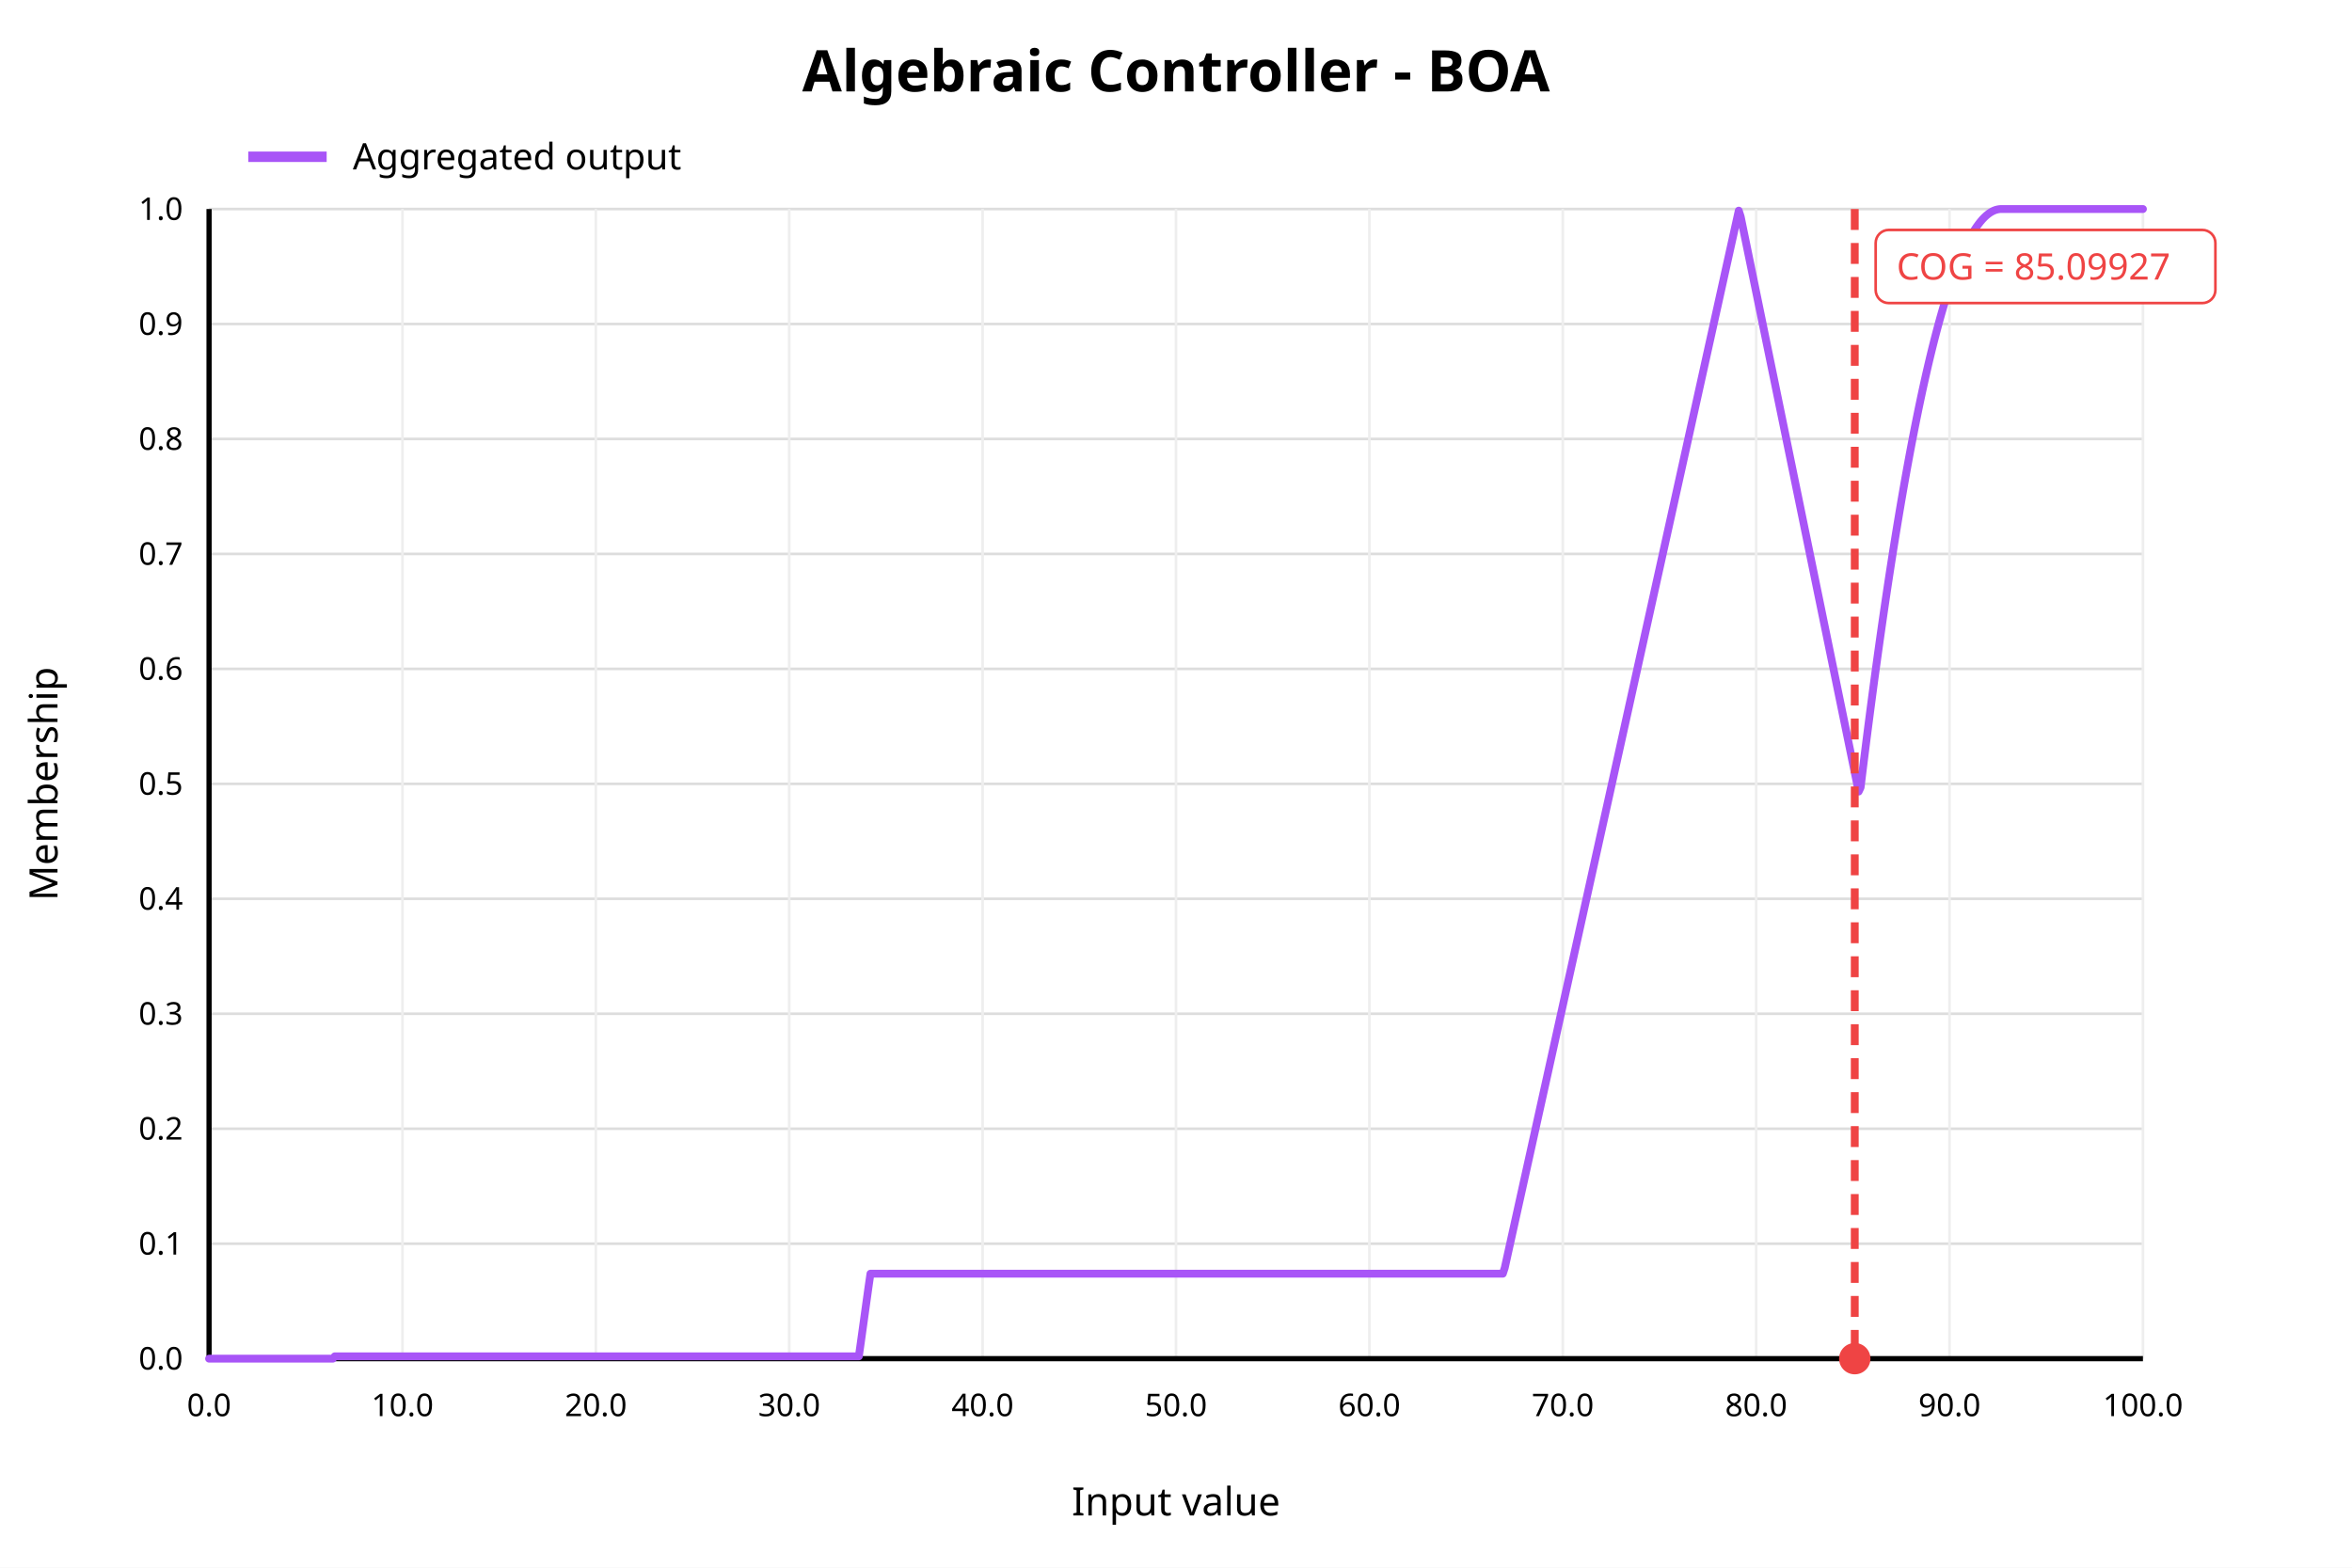
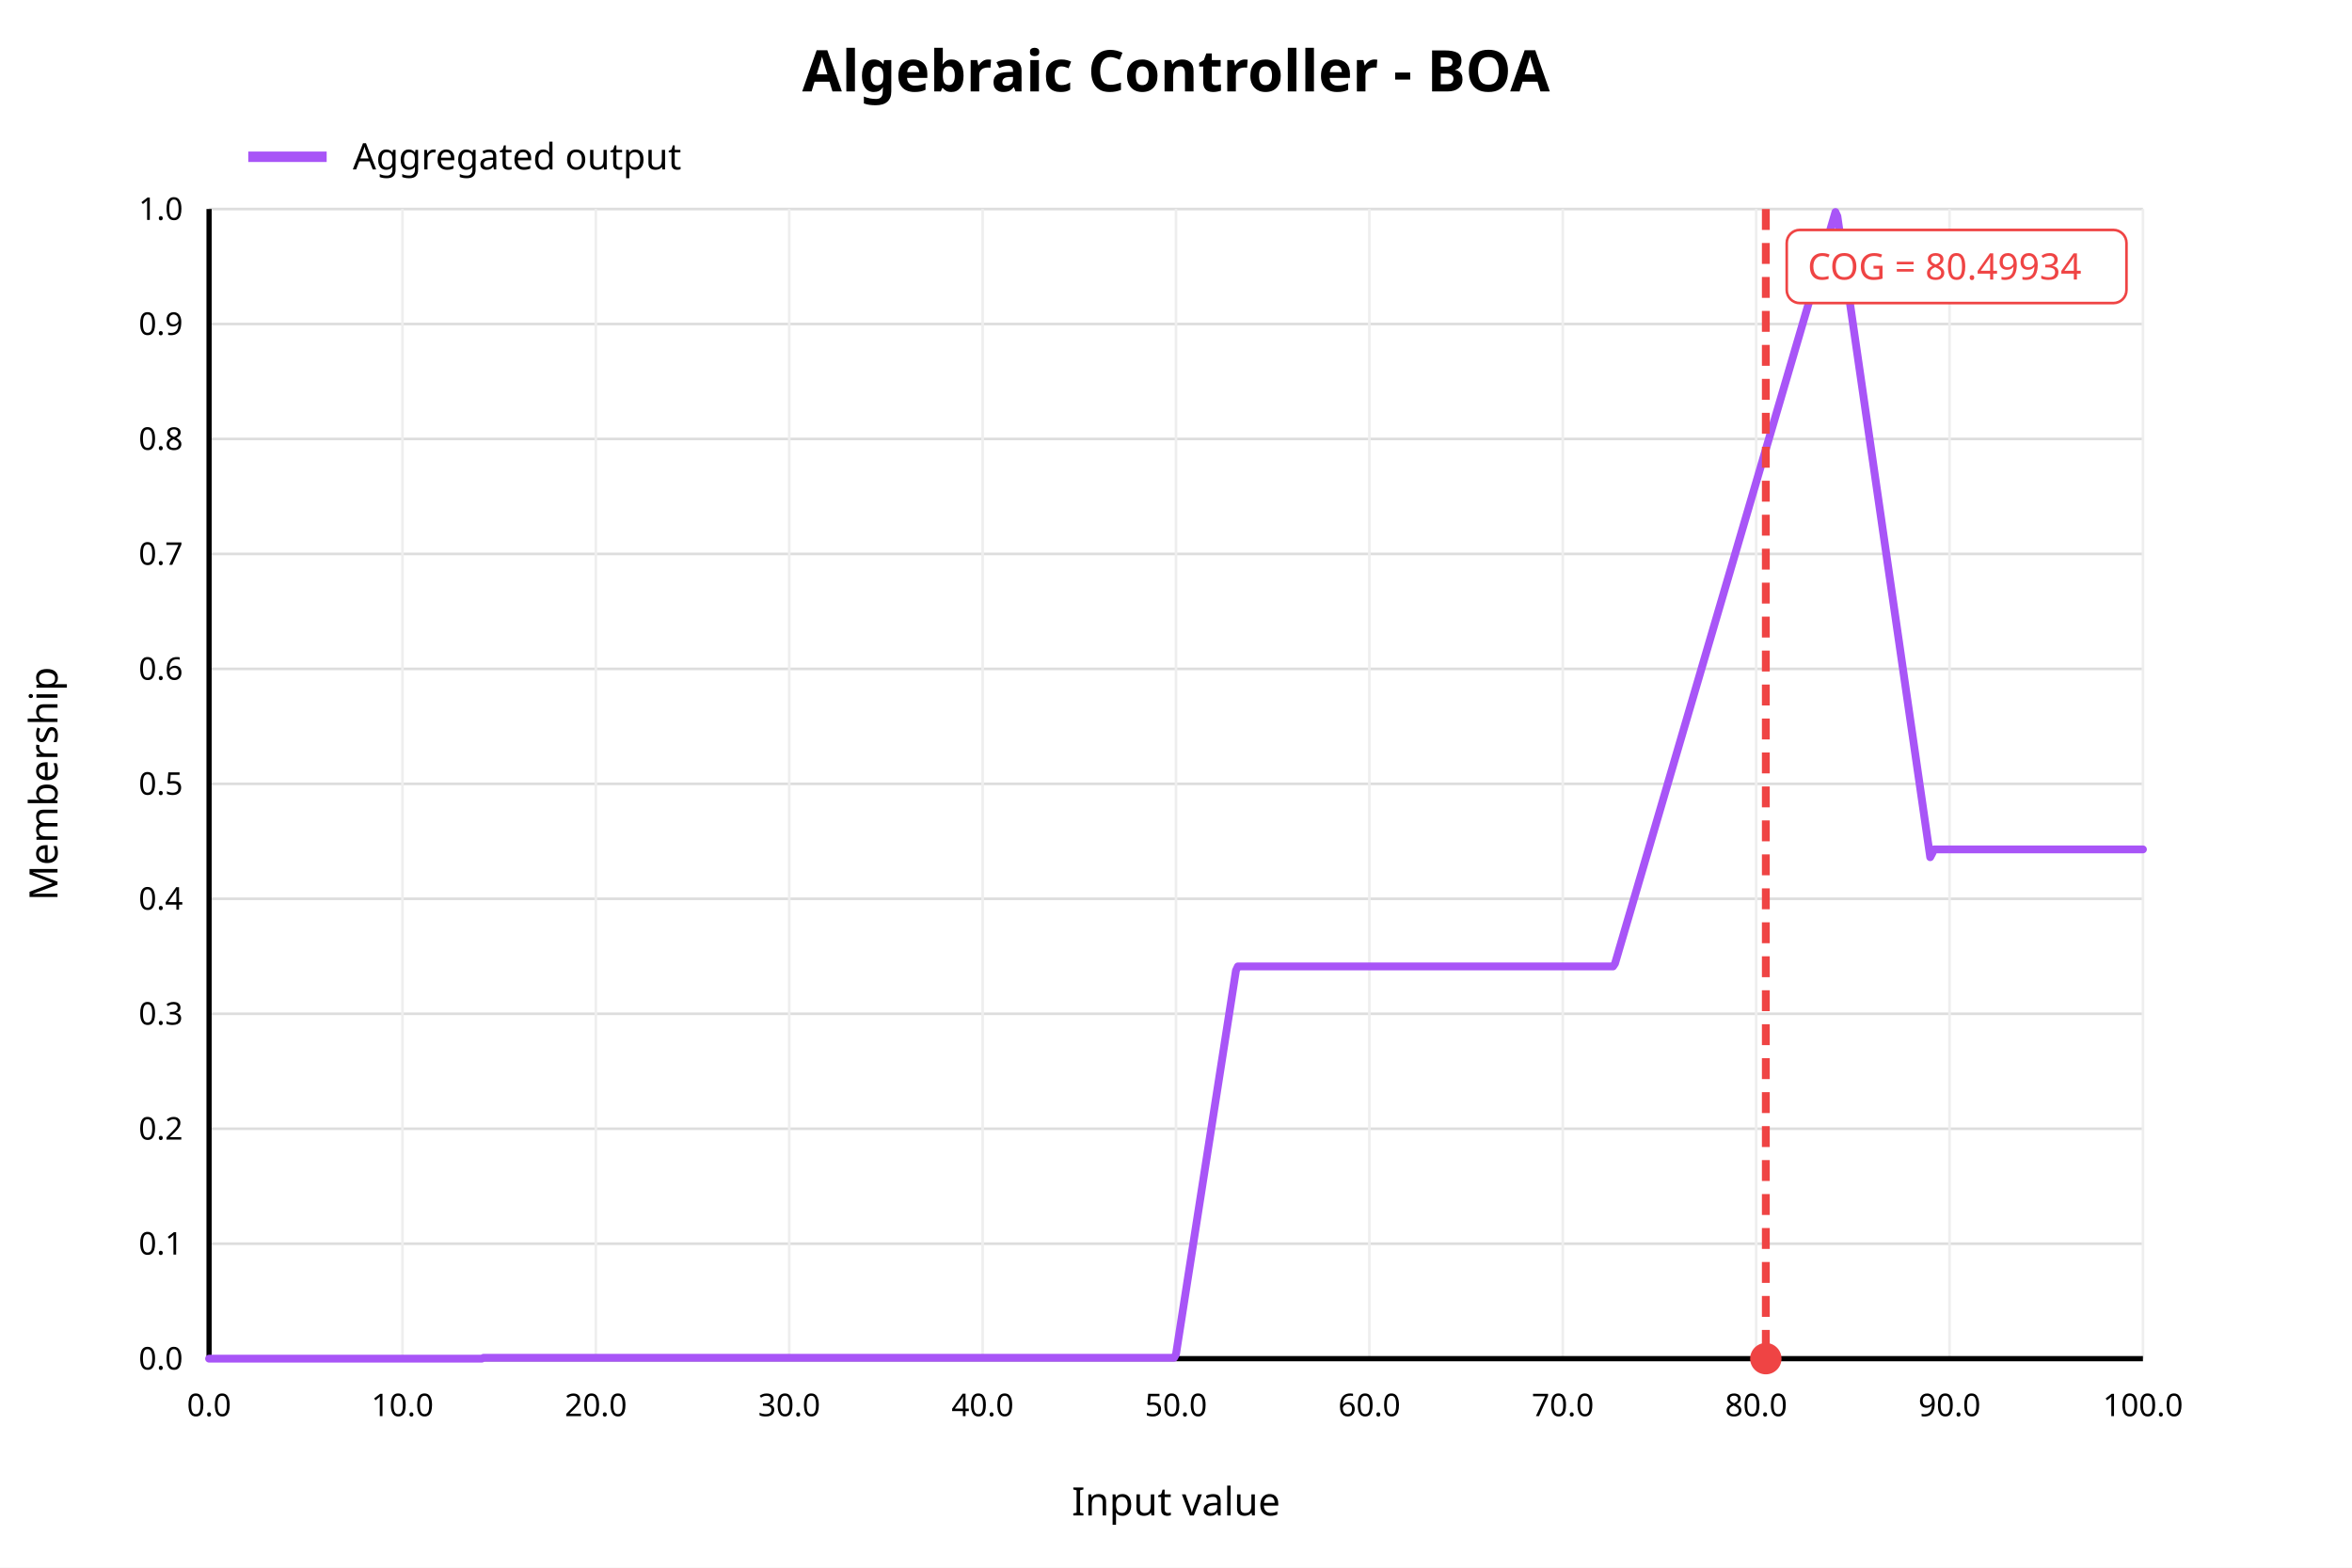
<svg xmlns="http://www.w3.org/2000/svg" width="900" height="600" viewBox="0 0 900 600">
  <rect x="0" y="0" width="900" height="600" fill="white" />
  <text x="450" y="35" text-anchor="middle" font-family="sans-serif" font-size="22" font-weight="bold" fill="black">Algebraic Controller - BOA</text>
  <line x1="80" y1="520.00" x2="820" y2="520.00" stroke="#dddddd" stroke-width="1" />
  <text x="70" y="520.00" text-anchor="end" dominant-baseline="middle" font-family="sans-serif" font-size="12" fill="black">0.0</text>
  <line x1="80" y1="476.00" x2="820" y2="476.00" stroke="#dddddd" stroke-width="1" />
  <text x="70" y="476.00" text-anchor="end" dominant-baseline="middle" font-family="sans-serif" font-size="12" fill="black">0.1</text>
  <line x1="80" y1="432.00" x2="820" y2="432.00" stroke="#dddddd" stroke-width="1" />
  <text x="70" y="432.00" text-anchor="end" dominant-baseline="middle" font-family="sans-serif" font-size="12" fill="black">0.2</text>
  <line x1="80" y1="388.00" x2="820" y2="388.00" stroke="#dddddd" stroke-width="1" />
  <text x="70" y="388.00" text-anchor="end" dominant-baseline="middle" font-family="sans-serif" font-size="12" fill="black">0.3</text>
  <line x1="80" y1="344.00" x2="820" y2="344.00" stroke="#dddddd" stroke-width="1" />
  <text x="70" y="344.00" text-anchor="end" dominant-baseline="middle" font-family="sans-serif" font-size="12" fill="black">0.4</text>
  <line x1="80" y1="300.00" x2="820" y2="300.00" stroke="#dddddd" stroke-width="1" />
  <text x="70" y="300.00" text-anchor="end" dominant-baseline="middle" font-family="sans-serif" font-size="12" fill="black">0.5</text>
  <line x1="80" y1="256.00" x2="820" y2="256.00" stroke="#dddddd" stroke-width="1" />
  <text x="70" y="256.00" text-anchor="end" dominant-baseline="middle" font-family="sans-serif" font-size="12" fill="black">0.6</text>
  <line x1="80" y1="212.00" x2="820" y2="212.00" stroke="#dddddd" stroke-width="1" />
  <text x="70" y="212.00" text-anchor="end" dominant-baseline="middle" font-family="sans-serif" font-size="12" fill="black">0.7</text>
  <line x1="80" y1="168.00" x2="820" y2="168.00" stroke="#dddddd" stroke-width="1" />
  <text x="70" y="168.00" text-anchor="end" dominant-baseline="middle" font-family="sans-serif" font-size="12" fill="black">0.8</text>
  <line x1="80" y1="124.00" x2="820" y2="124.00" stroke="#dddddd" stroke-width="1" />
  <text x="70" y="124.00" text-anchor="end" dominant-baseline="middle" font-family="sans-serif" font-size="12" fill="black">0.9</text>
  <line x1="80" y1="80.00" x2="820" y2="80.00" stroke="#dddddd" stroke-width="1" />
  <text x="70" y="80.00" text-anchor="end" dominant-baseline="middle" font-family="sans-serif" font-size="12" fill="black">1.0</text>
  <line x1="80.00" y1="80" x2="80.00" y2="520" stroke="#eeeeee" stroke-width="1" />
  <text x="80.00" y="542" text-anchor="middle" font-family="sans-serif" font-size="12" fill="black">0.0</text>
  <line x1="154.00" y1="80" x2="154.00" y2="520" stroke="#eeeeee" stroke-width="1" />
  <text x="154.00" y="542" text-anchor="middle" font-family="sans-serif" font-size="12" fill="black">10.0</text>
  <line x1="228.00" y1="80" x2="228.00" y2="520" stroke="#eeeeee" stroke-width="1" />
  <text x="228.00" y="542" text-anchor="middle" font-family="sans-serif" font-size="12" fill="black">20.0</text>
  <line x1="302.00" y1="80" x2="302.00" y2="520" stroke="#eeeeee" stroke-width="1" />
  <text x="302.00" y="542" text-anchor="middle" font-family="sans-serif" font-size="12" fill="black">30.0</text>
  <line x1="376.00" y1="80" x2="376.00" y2="520" stroke="#eeeeee" stroke-width="1" />
  <text x="376.00" y="542" text-anchor="middle" font-family="sans-serif" font-size="12" fill="black">40.0</text>
  <line x1="450.00" y1="80" x2="450.00" y2="520" stroke="#eeeeee" stroke-width="1" />
  <text x="450.00" y="542" text-anchor="middle" font-family="sans-serif" font-size="12" fill="black">50.0</text>
  <line x1="524.00" y1="80" x2="524.00" y2="520" stroke="#eeeeee" stroke-width="1" />
  <text x="524.00" y="542" text-anchor="middle" font-family="sans-serif" font-size="12" fill="black">60.0</text>
  <line x1="598.00" y1="80" x2="598.00" y2="520" stroke="#eeeeee" stroke-width="1" />
  <text x="598.00" y="542" text-anchor="middle" font-family="sans-serif" font-size="12" fill="black">70.0</text>
  <line x1="672.00" y1="80" x2="672.00" y2="520" stroke="#eeeeee" stroke-width="1" />
  <text x="672.00" y="542" text-anchor="middle" font-family="sans-serif" font-size="12" fill="black">80.0</text>
  <line x1="746.00" y1="80" x2="746.00" y2="520" stroke="#eeeeee" stroke-width="1" />
  <text x="746.00" y="542" text-anchor="middle" font-family="sans-serif" font-size="12" fill="black">90.0</text>
  <line x1="820.00" y1="80" x2="820.00" y2="520" stroke="#eeeeee" stroke-width="1" />
  <text x="820.00" y="542" text-anchor="middle" font-family="sans-serif" font-size="12" fill="black">100.0</text>
  <line x1="80" y1="520" x2="820" y2="520" stroke="black" stroke-width="2" />
  <line x1="80" y1="80" x2="80" y2="520" stroke="black" stroke-width="2" />
  <text x="450" y="580" text-anchor="middle" font-family="sans-serif" font-size="15" fill="black">Input value</text>
  <text x="22" y="300" text-anchor="middle" font-family="sans-serif" font-size="15" fill="black" transform="rotate(-90 22 300)">Membership</text>
-   <polyline fill="none" stroke="#a855f7" stroke-width="3" stroke-linejoin="round" stroke-linecap="round" points="80.00,520.00 80.74,520.00 81.48,520.00 82.22,520.00 82.96,520.00 83.70,520.00 84.44,520.00 85.18,520.00 85.92,520.00 86.66,520.00 87.40,520.00 88.14,520.00 88.88,520.00 89.62,520.00 90.36,520.00 91.10,520.00 91.84,520.00 92.58,520.00 93.32,520.00 94.06,520.00 94.80,520.00 95.54,520.00 96.28,520.00 97.02,520.00 97.76,520.00 98.50,520.00 99.24,520.00 99.98,520.00 100.72,520.00 101.46,520.00 102.20,520.00 102.94,520.00 103.68,520.00 104.42,520.00 105.16,520.00 105.90,520.00 106.64,520.00 107.38,520.00 108.12,520.00 108.86,520.00 109.60,520.00 110.34,520.00 111.08,520.00 111.82,520.00 112.56,520.00 113.30,520.00 114.04,520.00 114.78,520.00 115.52,520.00 116.26,520.00 117.00,520.00 117.74,520.00 118.48,520.00 119.22,520.00 119.96,520.00 120.70,520.00 121.44,520.00 122.18,520.00 122.92,520.00 123.66,520.00 124.40,520.00 125.14,520.00 125.88,520.00 126.62,520.00 127.36,520.00 128.10,519.11 128.84,519.11 129.58,519.11 130.32,519.11 131.06,519.11 131.80,519.11 132.54,519.11 133.28,519.11 134.02,519.11 134.76,519.11 135.50,519.11 136.24,519.11 136.98,519.11 137.72,519.11 138.46,519.11 139.20,519.11 139.94,519.11 140.68,519.11 141.42,519.11 142.16,519.11 142.90,519.11 143.64,519.11 144.38,519.11 145.12,519.11 145.86,519.11 146.60,519.11 147.34,519.11 148.08,519.11 148.82,519.11 149.56,519.11 150.30,519.11 151.04,519.11 151.78,519.11 152.52,519.11 153.26,519.11 154.00,519.11 154.74,519.11 155.48,519.11 156.22,519.11 156.96,519.11 157.70,519.11 158.44,519.11 159.18,519.11 159.92,519.11 160.66,519.11 161.40,519.11 162.14,519.11 162.88,519.11 163.62,519.11 164.36,519.11 165.10,519.11 165.84,519.11 166.58,519.11 167.32,519.11 168.06,519.11 168.80,519.11 169.54,519.11 170.28,519.11 171.02,519.11 171.76,519.11 172.50,519.11 173.24,519.11 173.98,519.11 174.72,519.11 175.46,519.11 176.20,519.11 176.94,519.11 177.68,519.11 178.42,519.11 179.16,519.11 179.90,519.11 180.64,519.11 181.38,519.11 182.12,519.11 182.86,519.11 183.60,519.11 184.34,519.11 185.08,519.11 185.82,519.11 186.56,519.11 187.30,519.11 188.04,519.11 188.78,519.11 189.52,519.11 190.26,519.11 191.00,519.11 191.74,519.11 192.48,519.11 193.22,519.11 193.96,519.11 194.70,519.11 195.44,519.11 196.18,519.11 196.92,519.11 197.66,519.11 198.40,519.11 199.14,519.11 199.88,519.11 200.62,519.11 201.36,519.11 202.10,519.11 202.84,519.11 203.58,519.11 204.32,519.11 205.06,519.11 205.80,519.11 206.54,519.11 207.28,519.11 208.02,519.11 208.76,519.11 209.50,519.11 210.24,519.11 210.98,519.11 211.72,519.11 212.46,519.11 213.20,519.11 213.94,519.11 214.68,519.11 215.42,519.11 216.16,519.11 216.90,519.11 217.64,519.11 218.38,519.11 219.12,519.11 219.86,519.11 220.60,519.11 221.34,519.11 222.08,519.11 222.82,519.11 223.56,519.11 224.30,519.11 225.04,519.11 225.78,519.11 226.52,519.11 227.26,519.11 228.00,519.11 228.74,519.11 229.48,519.11 230.22,519.11 230.96,519.11 231.70,519.11 232.44,519.11 233.18,519.11 233.92,519.11 234.66,519.11 235.40,519.11 236.14,519.11 236.88,519.11 237.62,519.11 238.36,519.11 239.10,519.11 239.84,519.11 240.58,519.11 241.32,519.11 242.06,519.11 242.80,519.11 243.54,519.11 244.28,519.11 245.02,519.11 245.76,519.11 246.50,519.11 247.24,519.11 247.98,519.11 248.72,519.11 249.46,519.11 250.20,519.11 250.94,519.11 251.68,519.11 252.42,519.11 253.16,519.11 253.90,519.11 254.64,519.11 255.38,519.11 256.12,519.11 256.86,519.11 257.60,519.11 258.34,519.11 259.08,519.11 259.82,519.11 260.56,519.11 261.30,519.11 262.04,519.11 262.78,519.11 263.52,519.11 264.26,519.11 265.00,519.11 265.74,519.11 266.48,519.11 267.22,519.11 267.96,519.11 268.70,519.11 269.44,519.11 270.18,519.11 270.92,519.11 271.66,519.11 272.40,519.11 273.14,519.11 273.88,519.11 274.62,519.11 275.36,519.11 276.10,519.11 276.84,519.11 277.58,519.11 278.32,519.11 279.06,519.11 279.80,519.11 280.54,519.11 281.28,519.11 282.02,519.11 282.76,519.11 283.50,519.11 284.24,519.11 284.98,519.11 285.72,519.11 286.46,519.11 287.20,519.11 287.94,519.11 288.68,519.11 289.42,519.11 290.16,519.11 290.90,519.11 291.64,519.11 292.38,519.11 293.12,519.11 293.86,519.11 294.60,519.11 295.34,519.11 296.08,519.11 296.82,519.11 297.56,519.11 298.30,519.11 299.04,519.11 299.78,519.11 300.52,519.11 301.26,519.11 302.00,519.11 302.74,519.11 303.48,519.11 304.22,519.11 304.96,519.11 305.70,519.11 306.44,519.11 307.18,519.11 307.92,519.11 308.66,519.11 309.40,519.11 310.14,519.11 310.88,519.11 311.62,519.11 312.36,519.11 313.10,519.11 313.84,519.11 314.58,519.11 315.32,519.11 316.06,519.11 316.80,519.11 317.54,519.11 318.28,519.11 319.02,519.11 319.76,519.11 320.50,519.11 321.24,519.11 321.98,519.11 322.72,519.11 323.46,519.11 324.20,519.11 324.94,519.11 325.68,519.11 326.42,519.11 327.16,519.11 327.90,519.11 328.64,519.11 329.38,513.90 330.12,508.57 330.86,503.24 331.60,497.90 332.34,492.57 333.08,487.48 333.82,487.48 334.56,487.48 335.30,487.48 336.04,487.48 336.78,487.48 337.52,487.48 338.26,487.48 339.00,487.48 339.74,487.48 340.48,487.48 341.22,487.48 341.96,487.48 342.70,487.48 343.44,487.48 344.18,487.48 344.92,487.48 345.66,487.48 346.40,487.48 347.14,487.48 347.88,487.48 348.62,487.48 349.36,487.48 350.10,487.48 350.84,487.48 351.58,487.48 352.32,487.48 353.06,487.48 353.80,487.48 354.54,487.48 355.28,487.48 356.02,487.48 356.76,487.48 357.50,487.48 358.24,487.48 358.98,487.48 359.72,487.48 360.46,487.48 361.20,487.48 361.94,487.48 362.68,487.48 363.42,487.48 364.16,487.48 364.90,487.48 365.64,487.48 366.38,487.48 367.12,487.48 367.86,487.48 368.60,487.48 369.34,487.48 370.08,487.48 370.82,487.48 371.56,487.48 372.30,487.48 373.04,487.48 373.78,487.48 374.52,487.48 375.26,487.48 376.00,487.48 376.74,487.48 377.48,487.48 378.22,487.48 378.96,487.48 379.70,487.48 380.44,487.48 381.18,487.48 381.92,487.48 382.66,487.48 383.40,487.48 384.14,487.48 384.88,487.48 385.62,487.48 386.36,487.48 387.10,487.48 387.84,487.48 388.58,487.48 389.32,487.48 390.06,487.48 390.80,487.48 391.54,487.48 392.28,487.48 393.02,487.48 393.76,487.48 394.50,487.48 395.24,487.48 395.98,487.48 396.72,487.48 397.46,487.48 398.20,487.48 398.94,487.48 399.68,487.48 400.42,487.48 401.16,487.48 401.90,487.48 402.64,487.48 403.38,487.48 404.12,487.48 404.86,487.48 405.60,487.48 406.34,487.48 407.08,487.48 407.82,487.48 408.56,487.48 409.30,487.48 410.04,487.48 410.78,487.48 411.52,487.48 412.26,487.48 413.00,487.48 413.74,487.48 414.48,487.48 415.22,487.48 415.96,487.48 416.70,487.48 417.44,487.48 418.18,487.48 418.92,487.48 419.66,487.48 420.40,487.48 421.14,487.48 421.88,487.48 422.62,487.48 423.36,487.48 424.10,487.48 424.84,487.48 425.58,487.48 426.32,487.48 427.06,487.48 427.80,487.48 428.54,487.48 429.28,487.48 430.02,487.48 430.76,487.48 431.50,487.48 432.24,487.48 432.98,487.48 433.72,487.48 434.46,487.48 435.20,487.48 435.94,487.48 436.68,487.48 437.42,487.48 438.16,487.48 438.90,487.48 439.64,487.48 440.38,487.48 441.12,487.48 441.86,487.48 442.60,487.48 443.34,487.48 444.08,487.48 444.82,487.48 445.56,487.48 446.30,487.48 447.04,487.48 447.78,487.48 448.52,487.48 449.26,487.48 450.00,487.48 450.74,487.48 451.48,487.48 452.22,487.48 452.96,487.48 453.70,487.48 454.44,487.48 455.18,487.48 455.92,487.48 456.66,487.48 457.40,487.48 458.14,487.48 458.88,487.48 459.62,487.48 460.36,487.48 461.10,487.48 461.84,487.48 462.58,487.48 463.32,487.48 464.06,487.48 464.80,487.48 465.54,487.48 466.28,487.48 467.02,487.48 467.76,487.48 468.50,487.48 469.24,487.48 469.98,487.48 470.72,487.48 471.46,487.48 472.20,487.48 472.94,487.48 473.68,487.48 474.42,487.48 475.16,487.48 475.90,487.48 476.64,487.48 477.38,487.48 478.12,487.48 478.86,487.48 479.60,487.48 480.34,487.48 481.08,487.48 481.82,487.48 482.56,487.48 483.30,487.48 484.04,487.48 484.78,487.48 485.52,487.48 486.26,487.48 487.00,487.48 487.74,487.48 488.48,487.48 489.22,487.48 489.96,487.48 490.70,487.48 491.44,487.48 492.18,487.48 492.92,487.48 493.66,487.48 494.40,487.48 495.14,487.48 495.88,487.48 496.62,487.48 497.36,487.48 498.10,487.48 498.84,487.48 499.58,487.48 500.32,487.48 501.06,487.48 501.80,487.48 502.54,487.48 503.28,487.48 504.02,487.48 504.76,487.48 505.50,487.48 506.24,487.48 506.98,487.48 507.72,487.48 508.46,487.48 509.20,487.48 509.94,487.48 510.68,487.48 511.42,487.48 512.16,487.48 512.90,487.48 513.64,487.48 514.38,487.48 515.12,487.48 515.86,487.48 516.60,487.48 517.34,487.48 518.08,487.48 518.82,487.48 519.56,487.48 520.30,487.48 521.04,487.48 521.78,487.48 522.52,487.48 523.26,487.48 524.00,487.48 524.74,487.48 525.48,487.48 526.22,487.48 526.96,487.48 527.70,487.48 528.44,487.48 529.18,487.48 529.92,487.48 530.66,487.48 531.40,487.48 532.14,487.48 532.88,487.48 533.62,487.48 534.36,487.48 535.10,487.48 535.84,487.48 536.58,487.48 537.32,487.48 538.06,487.48 538.80,487.48 539.54,487.48 540.28,487.48 541.02,487.48 541.76,487.48 542.50,487.48 543.24,487.48 543.98,487.48 544.72,487.48 545.46,487.48 546.20,487.48 546.94,487.48 547.68,487.48 548.42,487.48 549.16,487.48 549.90,487.48 550.64,487.48 551.38,487.48 552.12,487.48 552.86,487.48 553.60,487.48 554.34,487.48 555.08,487.48 555.82,487.48 556.56,487.48 557.30,487.48 558.04,487.48 558.78,487.48 559.52,487.48 560.26,487.48 561.00,487.48 561.74,487.48 562.48,487.48 563.22,487.48 563.96,487.48 564.70,487.48 565.44,487.48 566.18,487.48 566.92,487.48 567.66,487.48 568.40,487.48 569.14,487.48 569.88,487.48 570.62,487.48 571.36,487.48 572.10,487.48 572.84,487.48 573.58,487.48 574.32,487.48 575.06,487.48 575.80,485.22 576.54,481.88 577.28,478.53 578.02,475.19 578.76,471.84 579.50,468.50 580.24,465.16 580.98,461.81 581.72,458.47 582.46,455.13 583.20,451.78 583.94,448.44 584.68,445.09 585.42,441.75 586.16,438.41 586.90,435.06 587.64,431.72 588.38,428.37 589.12,425.03 589.86,421.69 590.60,418.34 591.34,415.00 592.08,411.66 592.82,408.31 593.56,404.97 594.30,401.63 595.04,398.28 595.78,394.94 596.52,391.59 597.26,388.25 598.00,384.91 598.74,381.56 599.48,378.22 600.22,374.87 600.96,371.53 601.70,368.19 602.44,364.84 603.18,361.50 603.92,358.16 604.66,354.81 605.40,351.47 606.14,348.12 606.88,344.78 607.62,341.44 608.36,338.09 609.10,334.75 609.84,331.41 610.58,328.06 611.32,324.72 612.06,321.37 612.80,318.03 613.54,314.69 614.28,311.34 615.02,308.00 615.76,304.66 616.50,301.31 617.24,297.97 617.98,294.62 618.72,291.28 619.46,287.94 620.20,284.59 620.94,281.25 621.68,277.91 622.42,274.56 623.16,271.22 623.90,267.87 624.64,264.53 625.38,261.19 626.12,257.84 626.86,254.50 627.60,251.16 628.34,247.81 629.08,244.47 629.82,241.12 630.56,237.78 631.30,234.44 632.04,231.09 632.78,227.75 633.52,224.41 634.26,221.06 635.00,217.72 635.74,214.37 636.48,211.03 637.22,207.69 637.96,204.34 638.70,201.00 639.44,197.66 640.18,194.31 640.92,190.97 641.66,187.62 642.40,184.28 643.14,180.94 643.88,177.59 644.62,174.25 645.36,170.91 646.10,167.56 646.84,164.22 647.58,160.87 648.32,157.53 649.06,154.19 649.80,150.84 650.54,147.50 651.28,144.16 652.02,140.81 652.76,137.47 653.50,134.12 654.24,130.78 654.98,127.44 655.72,124.09 656.46,120.75 657.20,117.41 657.94,114.06 658.68,110.72 659.42,107.37 660.16,104.03 660.90,100.69 661.64,97.34 662.38,94.00 663.12,90.66 663.86,87.31 664.60,83.97 665.34,80.62 666.08,82.93 666.82,86.54 667.56,90.15 668.30,93.75 669.04,97.36 669.78,100.97 670.52,104.58 671.26,108.18 672.00,111.79 672.74,115.40 673.48,119.00 674.22,122.61 674.96,126.22 675.70,129.83 676.44,133.43 677.18,137.04 677.92,140.65 678.66,144.25 679.40,147.86 680.14,151.47 680.88,155.07 681.62,158.68 682.36,162.29 683.10,165.90 683.84,169.50 684.58,173.11 685.32,176.72 686.06,180.32 686.80,183.93 687.54,187.54 688.28,191.15 689.02,194.75 689.76,198.36 690.50,201.97 691.24,205.57 691.98,209.18 692.72,212.79 693.46,216.39 694.20,220.00 694.94,223.61 695.68,227.22 696.42,230.82 697.16,234.43 697.90,238.04 698.64,241.64 699.38,245.25 700.12,248.86 700.86,252.46 701.60,256.07 702.34,259.68 703.08,263.29 703.82,266.89 704.56,270.50 705.30,274.11 706.04,277.71 706.78,281.32 707.52,284.93 708.26,288.54 709.00,292.14 709.74,295.75 710.48,299.36 711.22,302.96 711.96,301.39 712.70,295.35 713.44,289.39 714.18,283.51 714.92,277.71 715.66,272.00 716.40,266.37 717.14,260.83 717.88,255.37 718.62,249.99 719.36,244.70 720.10,239.49 720.84,234.36 721.58,229.32 722.32,224.36 723.06,219.49 723.80,214.70 724.54,209.99 725.28,205.37 726.02,200.83 726.76,196.37 727.50,192.00 728.24,187.71 728.98,183.51 729.72,179.39 730.46,175.35 731.20,171.40 731.94,167.53 732.68,163.74 733.42,160.04 734.16,156.42 734.90,152.88 735.64,149.43 736.38,146.07 737.12,142.78 737.86,139.58 738.60,136.46 739.34,133.43 740.08,130.48 740.82,127.62 741.56,124.84 742.30,122.14 743.04,119.52 743.78,116.99 744.52,114.55 745.26,112.18 746.00,109.90 746.74,107.71 747.48,105.60 748.22,103.57 748.96,101.62 749.70,99.76 750.44,97.99 751.18,96.29 751.92,94.68 752.66,93.16 753.40,91.71 754.14,90.36 754.88,89.08 755.62,87.89 756.36,86.78 757.10,85.76 757.84,84.82 758.58,83.96 759.32,83.19 760.06,82.50 760.80,81.90 761.54,81.37 762.28,80.94 763.02,80.58 763.76,80.31 764.50,80.13 765.24,80.02 765.98,80.00 766.72,80.00 767.46,80.00 768.20,80.00 768.94,80.00 769.68,80.00 770.42,80.00 771.16,80.00 771.90,80.00 772.64,80.00 773.38,80.00 774.12,80.00 774.86,80.00 775.60,80.00 776.34,80.00 777.08,80.00 777.82,80.00 778.56,80.00 779.30,80.00 780.04,80.00 780.78,80.00 781.52,80.00 782.26,80.00 783.00,80.00 783.74,80.00 784.48,80.00 785.22,80.00 785.96,80.00 786.70,80.00 787.44,80.00 788.18,80.00 788.92,80.00 789.66,80.00 790.40,80.00 791.14,80.00 791.88,80.00 792.62,80.00 793.36,80.00 794.10,80.00 794.84,80.00 795.58,80.00 796.32,80.00 797.06,80.00 797.80,80.00 798.54,80.00 799.28,80.00 800.02,80.00 800.76,80.00 801.50,80.00 802.24,80.00 802.98,80.00 803.72,80.00 804.46,80.00 805.20,80.00 805.94,80.00 806.68,80.00 807.42,80.00 808.16,80.00 808.90,80.00 809.64,80.00 810.38,80.00 811.12,80.00 811.86,80.00 812.60,80.00 813.34,80.00 814.08,80.00 814.82,80.00 815.56,80.00 816.30,80.00 817.04,80.00 817.78,80.00 818.52,80.00 819.26,80.00 820.00,80.00" />
-   <line x1="709.73" y1="80" x2="709.73" y2="520" stroke="#ef4444" stroke-width="3" stroke-dasharray="8 5" />
-   <circle cx="709.73" cy="520" r="6" fill="#ef4444" />
-   <rect x="717.73" y="88" width="130" height="28" rx="5" fill="white" stroke="#ef4444" />
-   <text x="725.73" y="107" font-family="sans-serif" font-size="14" fill="#ef4444">COG = 85.09927</text>
+   <polyline fill="none" stroke="#a855f7" stroke-width="3" stroke-linejoin="round" stroke-linecap="round" points="80.00,520.00 80.74,520.00 81.48,520.00 82.22,520.00 82.96,520.00 83.70,520.00 84.44,520.00 85.18,520.00 85.92,520.00 86.66,520.00 87.40,520.00 88.14,520.00 88.88,520.00 89.62,520.00 90.36,520.00 91.10,520.00 91.84,520.00 92.58,520.00 93.32,520.00 94.06,520.00 94.80,520.00 95.54,520.00 96.28,520.00 97.02,520.00 97.76,520.00 98.50,520.00 99.24,520.00 99.98,520.00 100.72,520.00 101.46,520.00 102.20,520.00 102.94,520.00 103.68,520.00 104.42,520.00 105.16,520.00 105.90,520.00 106.64,520.00 107.38,520.00 108.12,520.00 108.86,520.00 109.60,520.00 110.34,520.00 111.08,520.00 111.82,520.00 112.56,520.00 113.30,520.00 114.04,520.00 114.78,520.00 115.52,520.00 116.26,520.00 117.00,520.00 117.74,520.00 118.48,520.00 119.22,520.00 119.96,520.00 120.70,520.00 121.44,520.00 122.18,520.00 122.92,520.00 123.66,520.00 124.40,520.00 125.14,520.00 125.88,520.00 126.62,520.00 127.36,520.00 128.10,520.00 128.84,520.00 129.58,520.00 130.32,520.00 131.06,520.00 131.80,520.00 132.54,520.00 133.28,520.00 134.02,520.00 134.76,520.00 135.50,520.00 136.24,520.00 136.98,520.00 137.72,520.00 138.46,520.00 139.20,520.00 139.94,520.00 140.68,520.00 141.42,520.00 142.16,520.00 142.90,520.00 143.64,520.00 144.38,520.00 145.12,520.00 145.86,520.00 146.60,520.00 147.34,520.00 148.08,520.00 148.82,520.00 149.56,520.00 150.30,520.00 151.04,520.00 151.78,520.00 152.52,520.00 153.26,520.00 154.00,520.00 154.74,520.00 155.48,520.00 156.22,520.00 156.96,520.00 157.70,520.00 158.44,520.00 159.18,520.00 159.92,520.00 160.66,520.00 161.40,520.00 162.14,520.00 162.88,520.00 163.62,520.00 164.36,520.00 165.10,520.00 165.84,520.00 166.58,520.00 167.32,520.00 168.06,520.00 168.80,520.00 169.54,520.00 170.28,520.00 171.02,520.00 171.76,520.00 172.50,520.00 173.24,520.00 173.98,520.00 174.72,520.00 175.46,520.00 176.20,520.00 176.94,520.00 177.68,520.00 178.42,520.00 179.16,520.00 179.90,520.00 180.64,520.00 181.38,520.00 182.12,520.00 182.86,520.00 183.60,520.00 184.34,520.00 185.08,519.65 185.82,519.65 186.56,519.65 187.30,519.65 188.04,519.65 188.78,519.65 189.52,519.65 190.26,519.65 191.00,519.65 191.74,519.65 192.48,519.65 193.22,519.65 193.96,519.65 194.70,519.65 195.44,519.65 196.18,519.65 196.92,519.65 197.66,519.65 198.40,519.65 199.14,519.65 199.88,519.65 200.62,519.65 201.36,519.65 202.10,519.65 202.84,519.65 203.58,519.65 204.32,519.65 205.06,519.65 205.80,519.65 206.54,519.65 207.28,519.65 208.02,519.65 208.76,519.65 209.50,519.65 210.24,519.65 210.98,519.65 211.72,519.65 212.46,519.65 213.20,519.65 213.94,519.65 214.68,519.65 215.42,519.65 216.16,519.65 216.90,519.65 217.64,519.65 218.38,519.65 219.12,519.65 219.86,519.65 220.60,519.65 221.34,519.65 222.08,519.65 222.82,519.65 223.56,519.65 224.30,519.65 225.04,519.65 225.78,519.65 226.52,519.65 227.26,519.65 228.00,519.65 228.74,519.65 229.48,519.65 230.22,519.65 230.96,519.65 231.70,519.65 232.44,519.65 233.18,519.65 233.92,519.65 234.66,519.65 235.40,519.65 236.14,519.65 236.88,519.65 237.62,519.65 238.36,519.65 239.10,519.65 239.84,519.65 240.58,519.65 241.32,519.65 242.06,519.65 242.80,519.65 243.54,519.65 244.28,519.65 245.02,519.65 245.76,519.65 246.50,519.65 247.24,519.65 247.98,519.65 248.72,519.65 249.46,519.65 250.20,519.65 250.94,519.65 251.68,519.65 252.42,519.65 253.16,519.65 253.90,519.65 254.64,519.65 255.38,519.65 256.12,519.65 256.86,519.65 257.60,519.65 258.34,519.65 259.08,519.65 259.82,519.65 260.56,519.65 261.30,519.65 262.04,519.65 262.78,519.65 263.52,519.65 264.26,519.65 265.00,519.65 265.74,519.65 266.48,519.65 267.22,519.65 267.96,519.65 268.70,519.65 269.44,519.65 270.18,519.65 270.92,519.65 271.66,519.65 272.40,519.65 273.14,519.65 273.88,519.65 274.62,519.65 275.36,519.65 276.10,519.65 276.84,519.65 277.58,519.65 278.32,519.65 279.06,519.65 279.80,519.65 280.54,519.65 281.28,519.65 282.02,519.65 282.76,519.65 283.50,519.65 284.24,519.65 284.98,519.65 285.72,519.65 286.46,519.65 287.20,519.65 287.94,519.65 288.68,519.65 289.42,519.65 290.16,519.65 290.90,519.65 291.64,519.65 292.38,519.65 293.12,519.65 293.86,519.65 294.60,519.65 295.34,519.65 296.08,519.65 296.82,519.65 297.56,519.65 298.30,519.65 299.04,519.65 299.78,519.65 300.52,519.65 301.26,519.65 302.00,519.65 302.74,519.65 303.48,519.65 304.22,519.65 304.96,519.65 305.70,519.65 306.44,519.65 307.18,519.65 307.92,519.65 308.66,519.65 309.40,519.65 310.14,519.65 310.88,519.65 311.62,519.65 312.36,519.65 313.10,519.65 313.84,519.65 314.58,519.65 315.32,519.65 316.06,519.65 316.80,519.65 317.54,519.65 318.28,519.65 319.02,519.65 319.76,519.65 320.50,519.65 321.24,519.65 321.98,519.65 322.72,519.65 323.46,519.65 324.20,519.65 324.94,519.65 325.68,519.65 326.42,519.65 327.16,519.65 327.90,519.65 328.64,519.65 329.38,519.65 330.12,519.65 330.86,519.65 331.60,519.65 332.34,519.65 333.08,519.65 333.82,519.65 334.56,519.65 335.30,519.65 336.04,519.65 336.78,519.65 337.52,519.65 338.26,519.65 339.00,519.65 339.74,519.65 340.48,519.65 341.22,519.65 341.96,519.65 342.70,519.65 343.44,519.65 344.18,519.65 344.92,519.65 345.66,519.65 346.40,519.65 347.14,519.65 347.88,519.65 348.62,519.65 349.36,519.65 350.10,519.65 350.84,519.65 351.58,519.65 352.32,519.65 353.06,519.65 353.80,519.65 354.54,519.65 355.28,519.65 356.02,519.65 356.76,519.65 357.50,519.65 358.24,519.65 358.98,519.65 359.72,519.65 360.46,519.65 361.20,519.65 361.94,519.65 362.68,519.65 363.42,519.65 364.16,519.65 364.90,519.65 365.64,519.65 366.38,519.65 367.12,519.65 367.86,519.65 368.60,519.65 369.34,519.65 370.08,519.65 370.82,519.65 371.56,519.65 372.30,519.65 373.04,519.65 373.78,519.65 374.52,519.65 375.26,519.65 376.00,519.65 376.74,519.65 377.48,519.65 378.22,519.65 378.96,519.65 379.70,519.65 380.44,519.65 381.18,519.65 381.92,519.65 382.66,519.65 383.40,519.65 384.14,519.65 384.88,519.65 385.62,519.65 386.36,519.65 387.10,519.65 387.84,519.65 388.58,519.65 389.32,519.65 390.06,519.65 390.80,519.65 391.54,519.65 392.28,519.65 393.02,519.65 393.76,519.65 394.50,519.65 395.24,519.65 395.98,519.65 396.72,519.65 397.46,519.65 398.20,519.65 398.94,519.65 399.68,519.65 400.42,519.65 401.16,519.65 401.90,519.65 402.64,519.65 403.38,519.65 404.12,519.65 404.86,519.65 405.60,519.65 406.34,519.65 407.08,519.65 407.82,519.65 408.56,519.65 409.30,519.65 410.04,519.65 410.78,519.65 411.52,519.65 412.26,519.65 413.00,519.65 413.74,519.65 414.48,519.65 415.22,519.65 415.96,519.65 416.70,519.65 417.44,519.65 418.18,519.65 418.92,519.65 419.66,519.65 420.40,519.65 421.14,519.65 421.88,519.65 422.62,519.65 423.36,519.65 424.10,519.65 424.84,519.65 425.58,519.65 426.32,519.65 427.06,519.65 427.80,519.65 428.54,519.65 429.28,519.65 430.02,519.65 430.76,519.65 431.50,519.65 432.24,519.65 432.98,519.65 433.72,519.65 434.46,519.65 435.20,519.65 435.94,519.65 436.68,519.65 437.42,519.65 438.16,519.65 438.90,519.65 439.64,519.65 440.38,519.65 441.12,519.65 441.86,519.65 442.60,519.65 443.34,519.65 444.08,519.65 444.82,519.65 445.56,519.65 446.30,519.65 447.04,519.65 447.78,519.65 448.52,519.65 449.26,519.65 450.00,518.29 450.74,513.55 451.48,508.81 452.22,504.08 452.96,499.34 453.70,494.60 454.44,489.86 455.18,485.13 455.92,480.39 456.66,475.65 457.40,470.92 458.14,466.18 458.88,461.44 459.62,456.71 460.36,451.97 461.10,447.23 461.84,442.49 462.58,437.76 463.32,433.02 464.06,428.28 464.80,423.55 465.54,418.81 466.28,414.07 467.02,409.33 467.76,404.60 468.50,399.86 469.24,395.12 469.98,390.39 470.72,385.65 471.46,380.91 472.20,376.18 472.94,371.44 473.68,369.88 474.42,369.88 475.16,369.88 475.90,369.88 476.64,369.88 477.38,369.88 478.12,369.88 478.86,369.88 479.60,369.88 480.34,369.88 481.08,369.88 481.82,369.88 482.56,369.88 483.30,369.88 484.04,369.88 484.78,369.88 485.52,369.88 486.26,369.88 487.00,369.88 487.74,369.88 488.48,369.88 489.22,369.88 489.96,369.88 490.70,369.88 491.44,369.88 492.18,369.88 492.92,369.88 493.66,369.88 494.40,369.88 495.14,369.88 495.88,369.88 496.62,369.88 497.36,369.88 498.10,369.88 498.84,369.88 499.58,369.88 500.32,369.88 501.06,369.88 501.80,369.88 502.54,369.88 503.28,369.88 504.02,369.88 504.76,369.88 505.50,369.88 506.24,369.88 506.98,369.88 507.72,369.88 508.46,369.88 509.20,369.88 509.94,369.88 510.68,369.88 511.42,369.88 512.16,369.88 512.90,369.88 513.64,369.88 514.38,369.88 515.12,369.88 515.86,369.88 516.60,369.88 517.34,369.88 518.08,369.88 518.82,369.88 519.56,369.88 520.30,369.88 521.04,369.88 521.78,369.88 522.52,369.88 523.26,369.88 524.00,369.88 524.74,369.88 525.48,369.88 526.22,369.88 526.96,369.88 527.70,369.88 528.44,369.88 529.18,369.88 529.92,369.88 530.66,369.88 531.40,369.88 532.14,369.88 532.88,369.88 533.62,369.88 534.36,369.88 535.10,369.88 535.84,369.88 536.58,369.88 537.32,369.88 538.06,369.88 538.80,369.88 539.54,369.88 540.28,369.88 541.02,369.88 541.76,369.88 542.50,369.88 543.24,369.88 543.98,369.88 544.72,369.88 545.46,369.88 546.20,369.88 546.94,369.88 547.68,369.88 548.42,369.88 549.16,369.88 549.90,369.88 550.64,369.88 551.38,369.88 552.12,369.88 552.86,369.88 553.60,369.88 554.34,369.88 555.08,369.88 555.82,369.88 556.56,369.88 557.30,369.88 558.04,369.88 558.78,369.88 559.52,369.88 560.26,369.88 561.00,369.88 561.74,369.88 562.48,369.88 563.22,369.88 563.96,369.88 564.70,369.88 565.44,369.88 566.18,369.88 566.92,369.88 567.66,369.88 568.40,369.88 569.14,369.88 569.88,369.88 570.62,369.88 571.36,369.88 572.10,369.88 572.84,369.88 573.58,369.88 574.32,369.88 575.06,369.88 575.80,369.88 576.54,369.88 577.28,369.88 578.02,369.88 578.76,369.88 579.50,369.88 580.24,369.88 580.98,369.88 581.72,369.88 582.46,369.88 583.20,369.88 583.94,369.88 584.68,369.88 585.42,369.88 586.16,369.88 586.90,369.88 587.64,369.88 588.38,369.88 589.12,369.88 589.86,369.88 590.60,369.88 591.34,369.88 592.08,369.88 592.82,369.88 593.56,369.88 594.30,369.88 595.04,369.88 595.78,369.88 596.52,369.88 597.26,369.88 598.00,369.88 598.74,369.88 599.48,369.88 600.22,369.88 600.96,369.88 601.70,369.88 602.44,369.88 603.18,369.88 603.92,369.88 604.66,369.88 605.40,369.88 606.14,369.88 606.88,369.88 607.62,369.88 608.36,369.88 609.10,369.88 609.84,369.88 610.58,369.88 611.32,369.88 612.06,369.88 612.80,369.88 613.54,369.88 614.28,369.88 615.02,369.88 615.76,369.88 616.50,369.88 617.24,369.88 617.98,368.78 618.72,366.26 619.46,363.73 620.20,361.21 620.94,358.69 621.68,356.16 622.42,353.64 623.16,351.12 623.90,348.60 624.64,346.07 625.38,343.55 626.12,341.03 626.86,338.50 627.60,335.98 628.34,333.46 629.08,330.93 629.82,328.41 630.56,325.89 631.30,323.36 632.04,320.84 632.78,318.32 633.52,315.79 634.26,313.27 635.00,310.75 635.74,308.23 636.48,305.70 637.22,303.18 637.96,300.66 638.70,298.13 639.44,295.61 640.18,293.09 640.92,290.56 641.66,288.04 642.40,285.52 643.14,283.00 643.88,280.47 644.62,277.95 645.36,275.43 646.10,272.90 646.84,270.38 647.58,267.86 648.32,265.33 649.06,262.81 649.80,260.29 650.54,257.76 651.28,255.24 652.02,252.72 652.76,250.19 653.50,247.67 654.24,245.15 654.98,242.63 655.72,240.10 656.46,237.58 657.20,235.06 657.94,232.53 658.68,230.01 659.42,227.49 660.16,224.96 660.90,222.44 661.64,219.92 662.38,217.39 663.12,214.87 663.86,212.35 664.60,209.83 665.34,207.30 666.08,204.78 666.82,202.26 667.56,199.73 668.30,197.21 669.04,194.69 669.78,192.16 670.52,189.64 671.26,187.12 672.00,184.59 672.74,182.07 673.48,179.55 674.22,177.03 674.96,174.50 675.70,171.98 676.44,169.46 677.18,166.93 677.92,164.41 678.66,161.89 679.40,159.36 680.14,156.84 680.88,154.32 681.62,151.79 682.36,149.27 683.10,146.75 683.84,144.23 684.58,141.70 685.32,139.18 686.06,136.66 686.80,134.13 687.54,131.61 688.28,129.09 689.02,126.56 689.76,124.04 690.50,121.52 691.24,118.99 691.98,116.47 692.72,113.95 693.46,111.43 694.20,108.90 694.94,106.38 695.68,103.86 696.42,101.33 697.16,98.81 697.90,96.29 698.64,93.76 699.38,91.24 700.12,88.72 700.86,86.19 701.60,83.67 702.34,81.15 703.08,82.78 703.82,87.89 704.56,93.00 705.30,98.11 706.04,103.22 706.78,108.34 707.52,113.45 708.26,118.56 709.00,123.67 709.74,128.78 710.48,133.89 711.22,139.00 711.96,144.11 712.70,149.22 713.44,154.33 714.18,159.44 714.92,164.55 715.66,169.66 716.40,174.77 717.14,179.88 717.88,184.99 718.62,190.10 719.36,195.21 720.10,200.32 720.84,205.43 721.58,210.54 722.32,215.65 723.06,220.76 723.80,225.87 724.54,230.98 725.28,236.09 726.02,241.20 726.76,246.31 727.50,251.43 728.24,256.54 728.98,261.65 729.72,266.76 730.46,271.87 731.20,276.98 731.94,282.09 732.68,287.20 733.42,292.31 734.16,297.42 734.90,302.53 735.64,307.64 736.38,312.75 737.12,317.86 737.86,322.97 738.60,328.08 739.34,326.69 740.08,325.09 740.82,325.09 741.56,325.09 742.30,325.09 743.04,325.09 743.78,325.09 744.52,325.09 745.26,325.09 746.00,325.09 746.74,325.09 747.48,325.09 748.22,325.09 748.96,325.09 749.70,325.09 750.44,325.09 751.18,325.09 751.92,325.09 752.66,325.09 753.40,325.09 754.14,325.09 754.88,325.09 755.62,325.09 756.36,325.09 757.10,325.09 757.84,325.09 758.58,325.09 759.32,325.09 760.06,325.09 760.80,325.09 761.54,325.09 762.28,325.09 763.02,325.09 763.76,325.09 764.50,325.09 765.24,325.09 765.98,325.09 766.72,325.09 767.46,325.09 768.20,325.09 768.94,325.09 769.68,325.09 770.42,325.09 771.16,325.09 771.90,325.09 772.64,325.09 773.38,325.09 774.12,325.09 774.86,325.09 775.60,325.09 776.34,325.09 777.08,325.09 777.82,325.09 778.56,325.09 779.30,325.09 780.04,325.09 780.78,325.09 781.52,325.09 782.26,325.09 783.00,325.09 783.74,325.09 784.48,325.09 785.22,325.09 785.96,325.09 786.70,325.09 787.44,325.09 788.18,325.09 788.92,325.09 789.66,325.09 790.40,325.09 791.14,325.09 791.88,325.09 792.62,325.09 793.36,325.09 794.10,325.09 794.84,325.09 795.58,325.09 796.32,325.09 797.06,325.09 797.80,325.09 798.54,325.09 799.28,325.09 800.02,325.09 800.76,325.09 801.50,325.09 802.24,325.09 802.98,325.09 803.72,325.09 804.46,325.09 805.20,325.09 805.94,325.09 806.68,325.09 807.42,325.09 808.16,325.09 808.90,325.09 809.64,325.09 810.38,325.09 811.12,325.09 811.86,325.09 812.60,325.09 813.34,325.09 814.08,325.09 814.82,325.09 815.56,325.09 816.30,325.09 817.04,325.09 817.78,325.09 818.52,325.09 819.26,325.09 820.00,325.09" />
+   <line x1="675.70" y1="80" x2="675.70" y2="520" stroke="#ef4444" stroke-width="3" stroke-dasharray="8 5" />
+   <circle cx="675.70" cy="520" r="6" fill="#ef4444" />
+   <rect x="683.70" y="88" width="130" height="28" rx="5" fill="white" stroke="#ef4444" />
+   <text x="691.70" y="107" font-family="sans-serif" font-size="14" fill="#ef4444">COG = 80.49934</text>
  <line x1="95" y1="60" x2="125" y2="60" stroke="#a855f7" stroke-width="4" />
  <text x="135" y="60" dominant-baseline="middle" font-family="sans-serif" font-size="14" fill="black">Aggregated output</text>
</svg>
